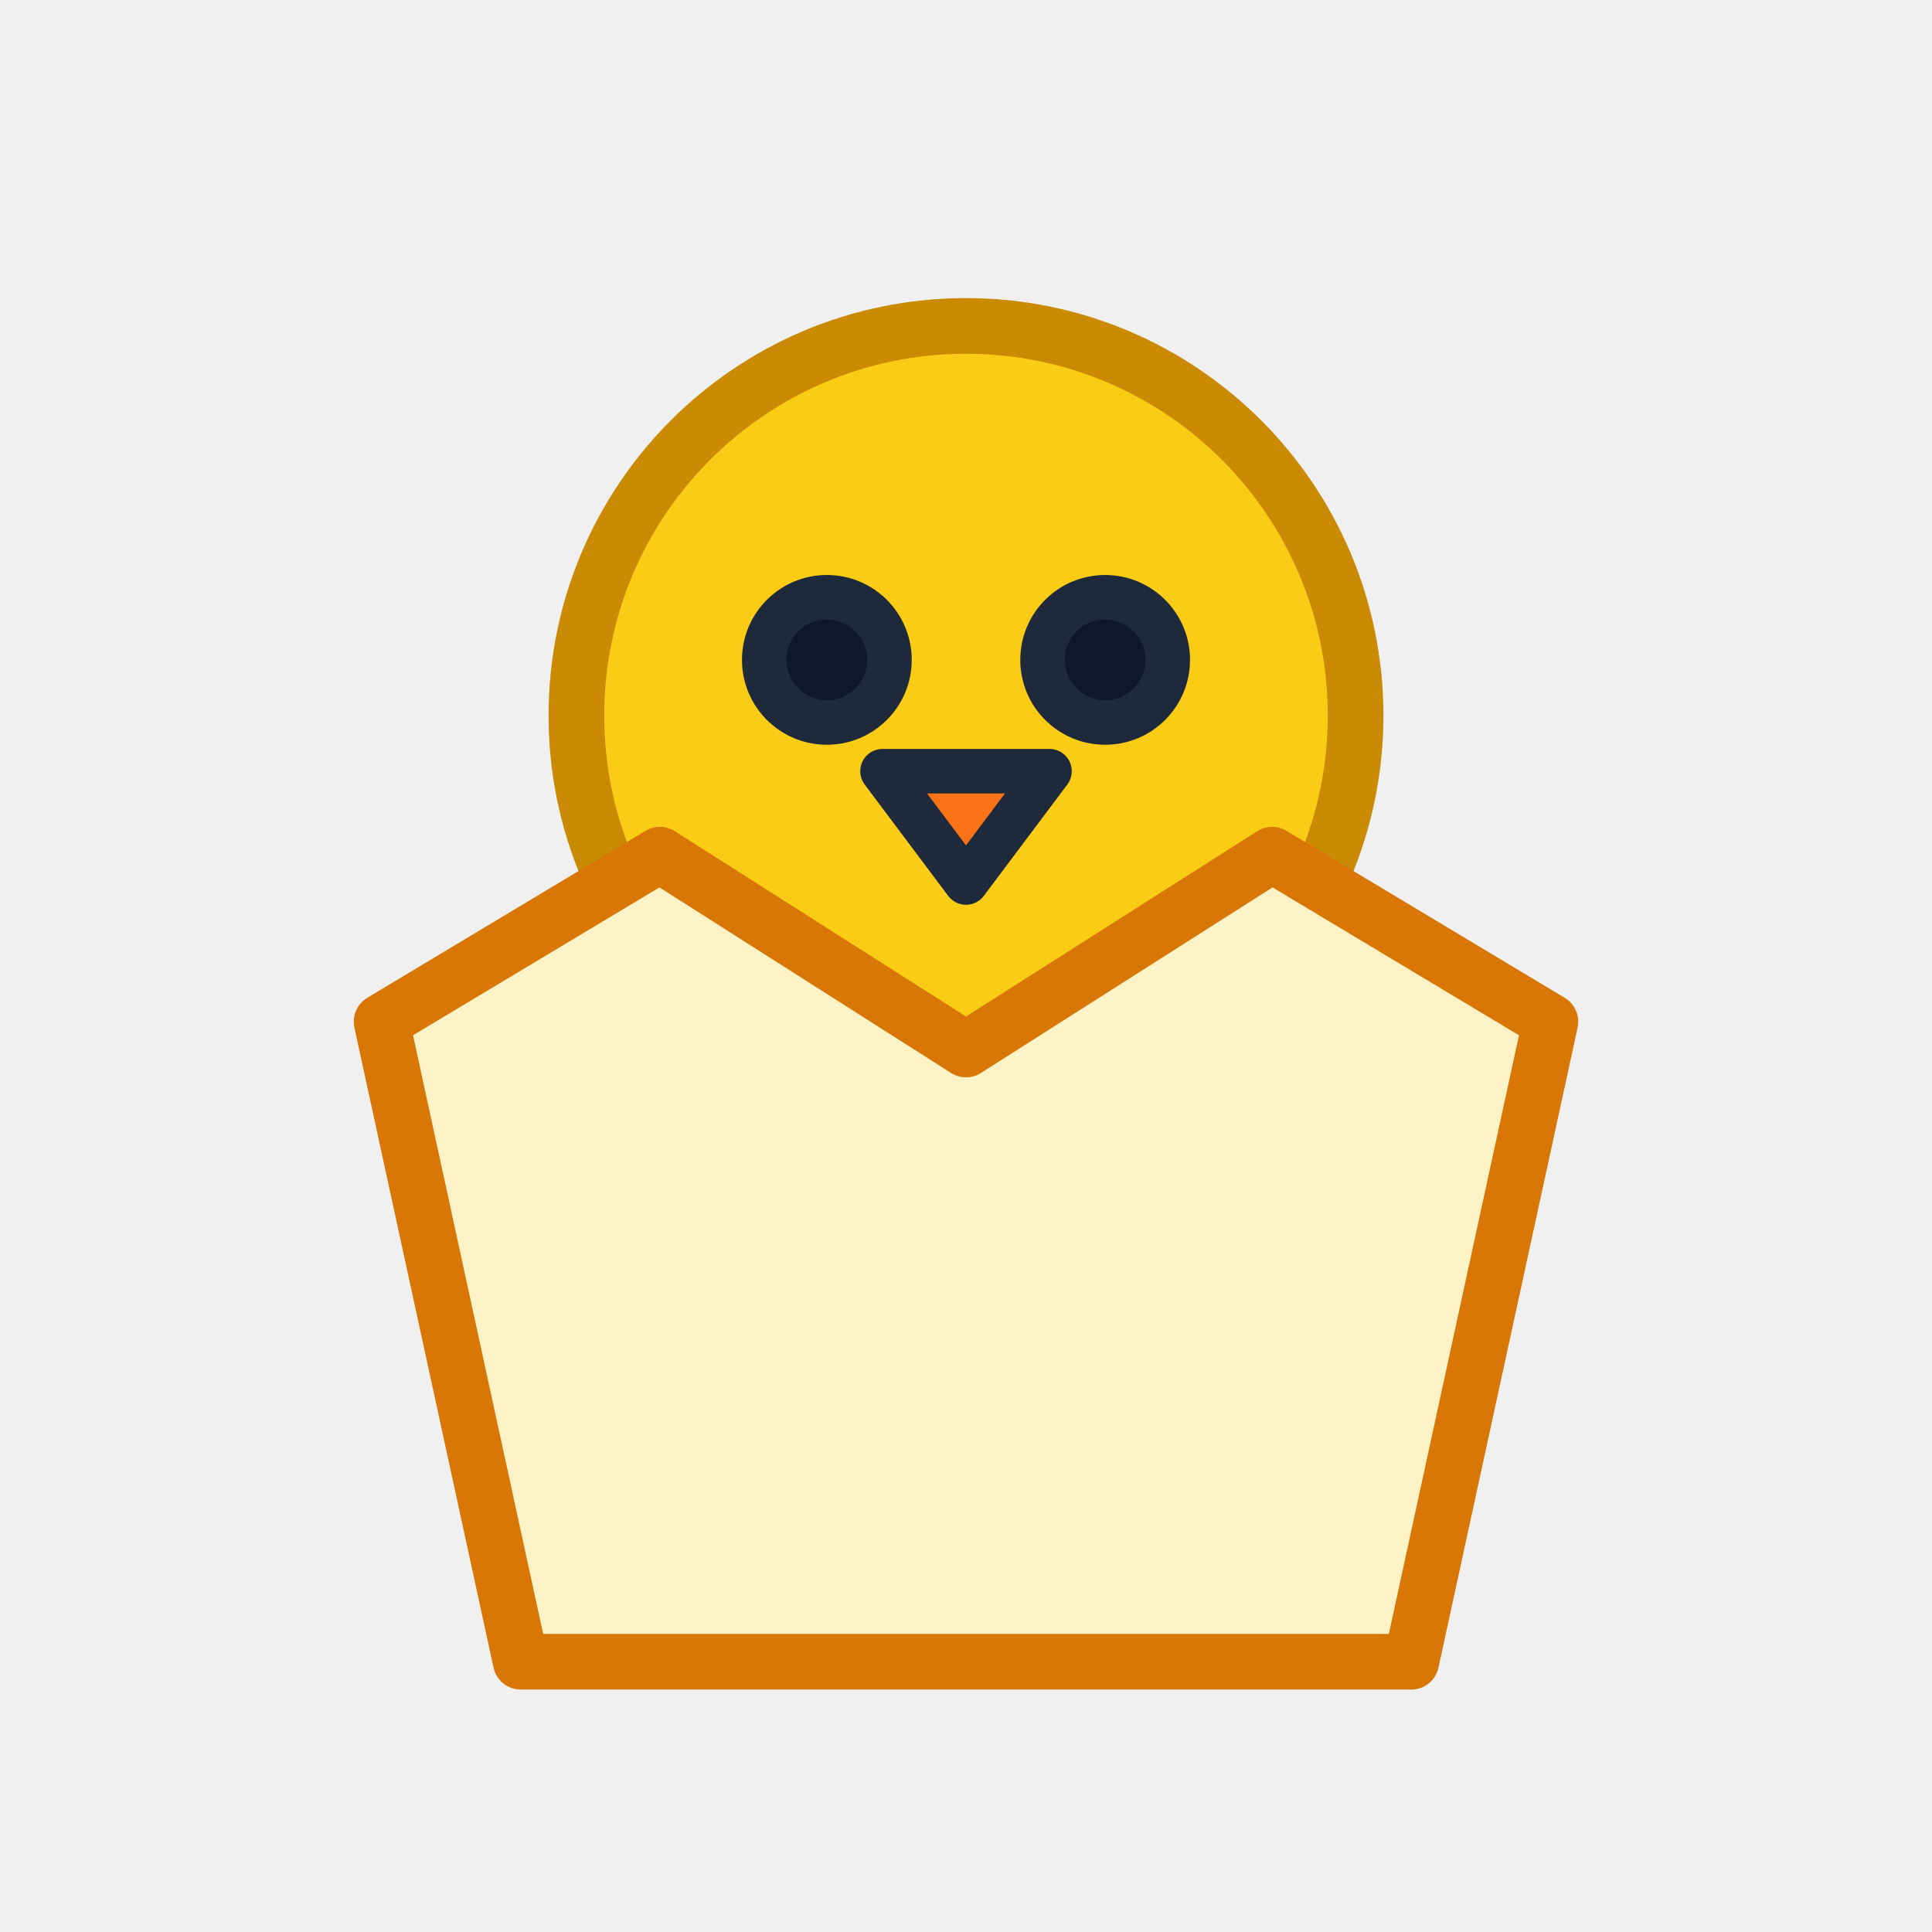
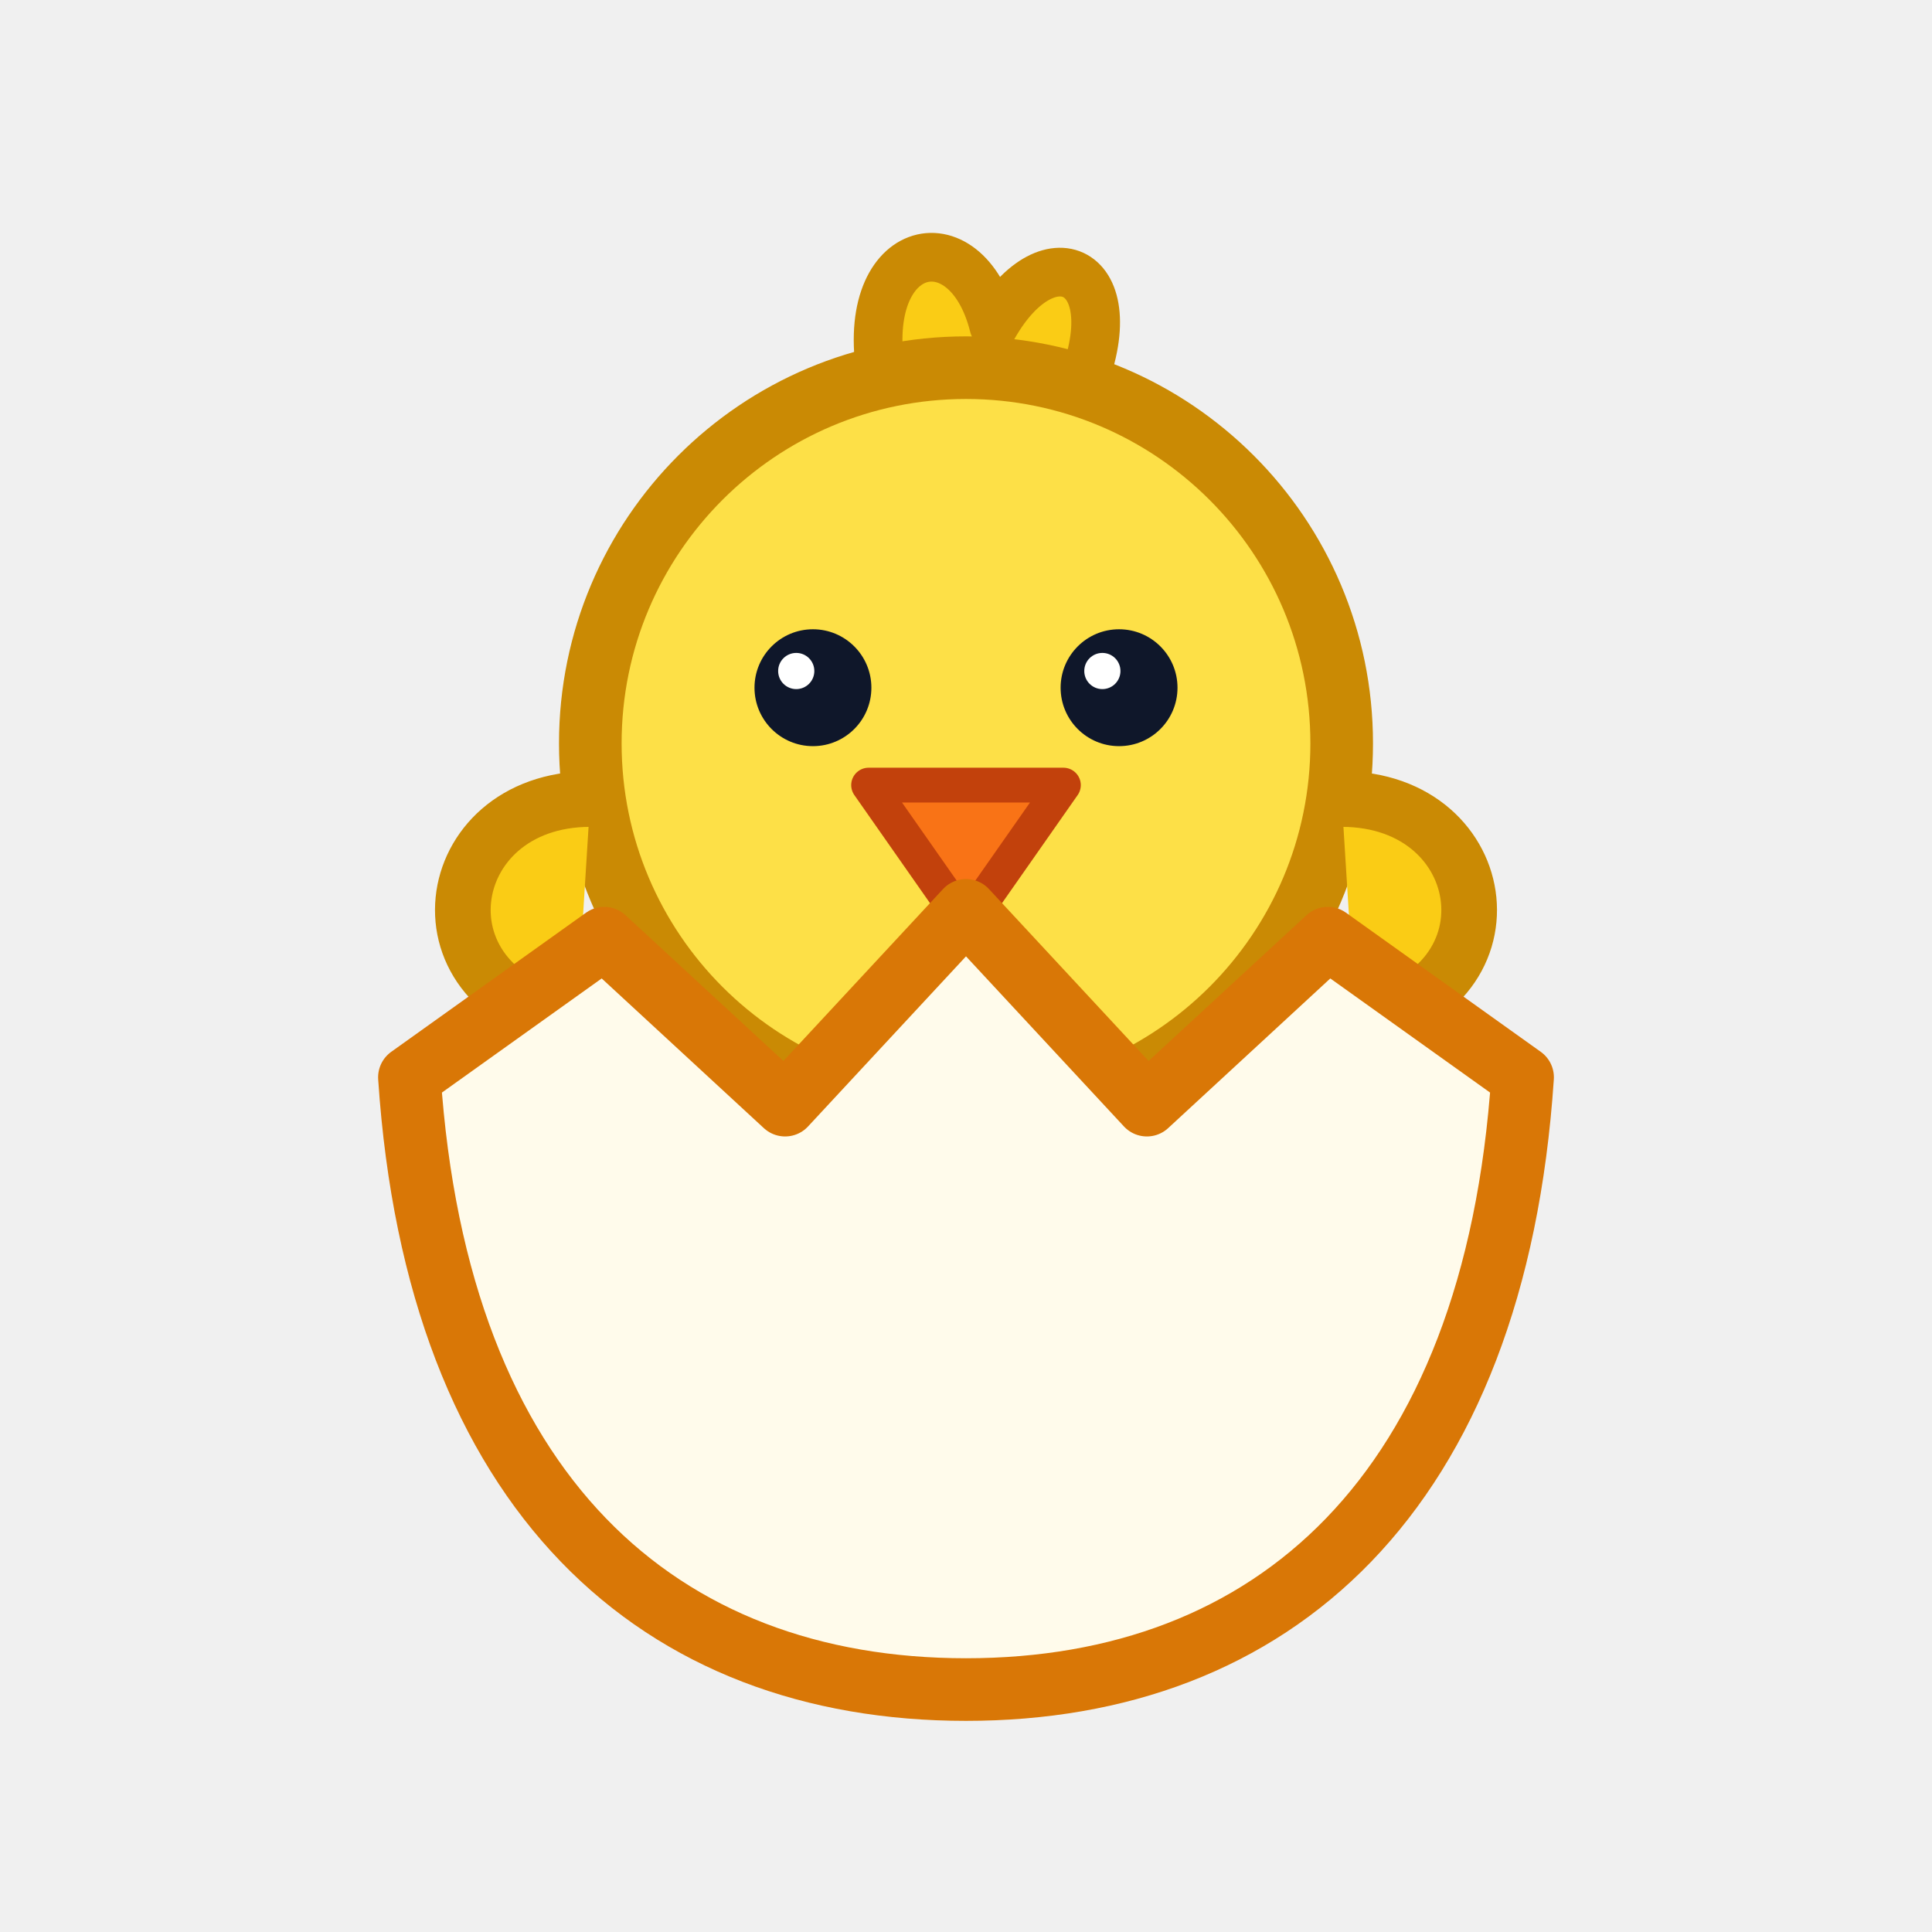
<svg xmlns="http://www.w3.org/2000/svg" viewBox="0 0 128 128" width="128" height="128">
  <g data-normalized="1" transform="translate(5, 5) scale(0.921875)" stroke-linecap="round" stroke-linejoin="round">
-     <circle cx="64" cy="46" r="28" fill="#FACC15" stroke="#CA8A04" stroke-width="4" />
-     <circle cx="54" cy="42" r="4.5" fill="#0F172A" stroke="#1E293B" stroke-width="3.2" stroke-linejoin="round" />
-     <circle cx="74" cy="42" r="4.5" fill="#0F172A" stroke="#1E293B" stroke-width="3.2" stroke-linejoin="round" />
-     <polygon points="58,50 70,50 64,58" fill="#F97316" stroke="#1E293B" stroke-width="3.2" stroke-linejoin="round" />
-     <polygon points="22,68 42,56 64,70 86,56 106,68 96,114 32,114" fill="#FEF3C7" stroke="#D97706" stroke-width="4" stroke-linejoin="round" />
+     <path d="M58 22 C56 12 64 10 66 18 C70 11 76 14 72 23" fill="#FACC15" stroke="#CA8A04" stroke-width="3.5" />
+     <circle cx="64" cy="48" r="27" fill="#FDE047" stroke="#CA8A04" stroke-width="4.5" />
+     <path d="M37 52 C26 52 24 66 36 68" fill="#FACC15" stroke="#CA8A04" stroke-width="4" />
+     <path d="M91 52 C102 52 104 66 92 68" fill="#FACC15" stroke="#CA8A04" stroke-width="4" />
+     <circle cx="53" cy="44" r="4.2" fill="#0F172A" />
+     <circle cx="75" cy="44" r="4.2" fill="#0F172A" />
+     <circle cx="51.8" cy="42.8" r="1.3" fill="#FFFFFF" />
+     <circle cx="73.8" cy="42.8" r="1.3" fill="#FFFFFF" />
+     <polygon points="57,51 71,51 64,61" fill="#F97316" stroke="#C2410C" stroke-width="2.5" />
+     <path d="M24 72 L38 62 L51 74 L64 60 L77 74 L90 62 L104 72 C102 102 86 116 64 116 C42 116 26 102 24 72 Z" fill="#FFFBEB" stroke="#D97706" stroke-width="4.5" />
  </g>
</svg>
